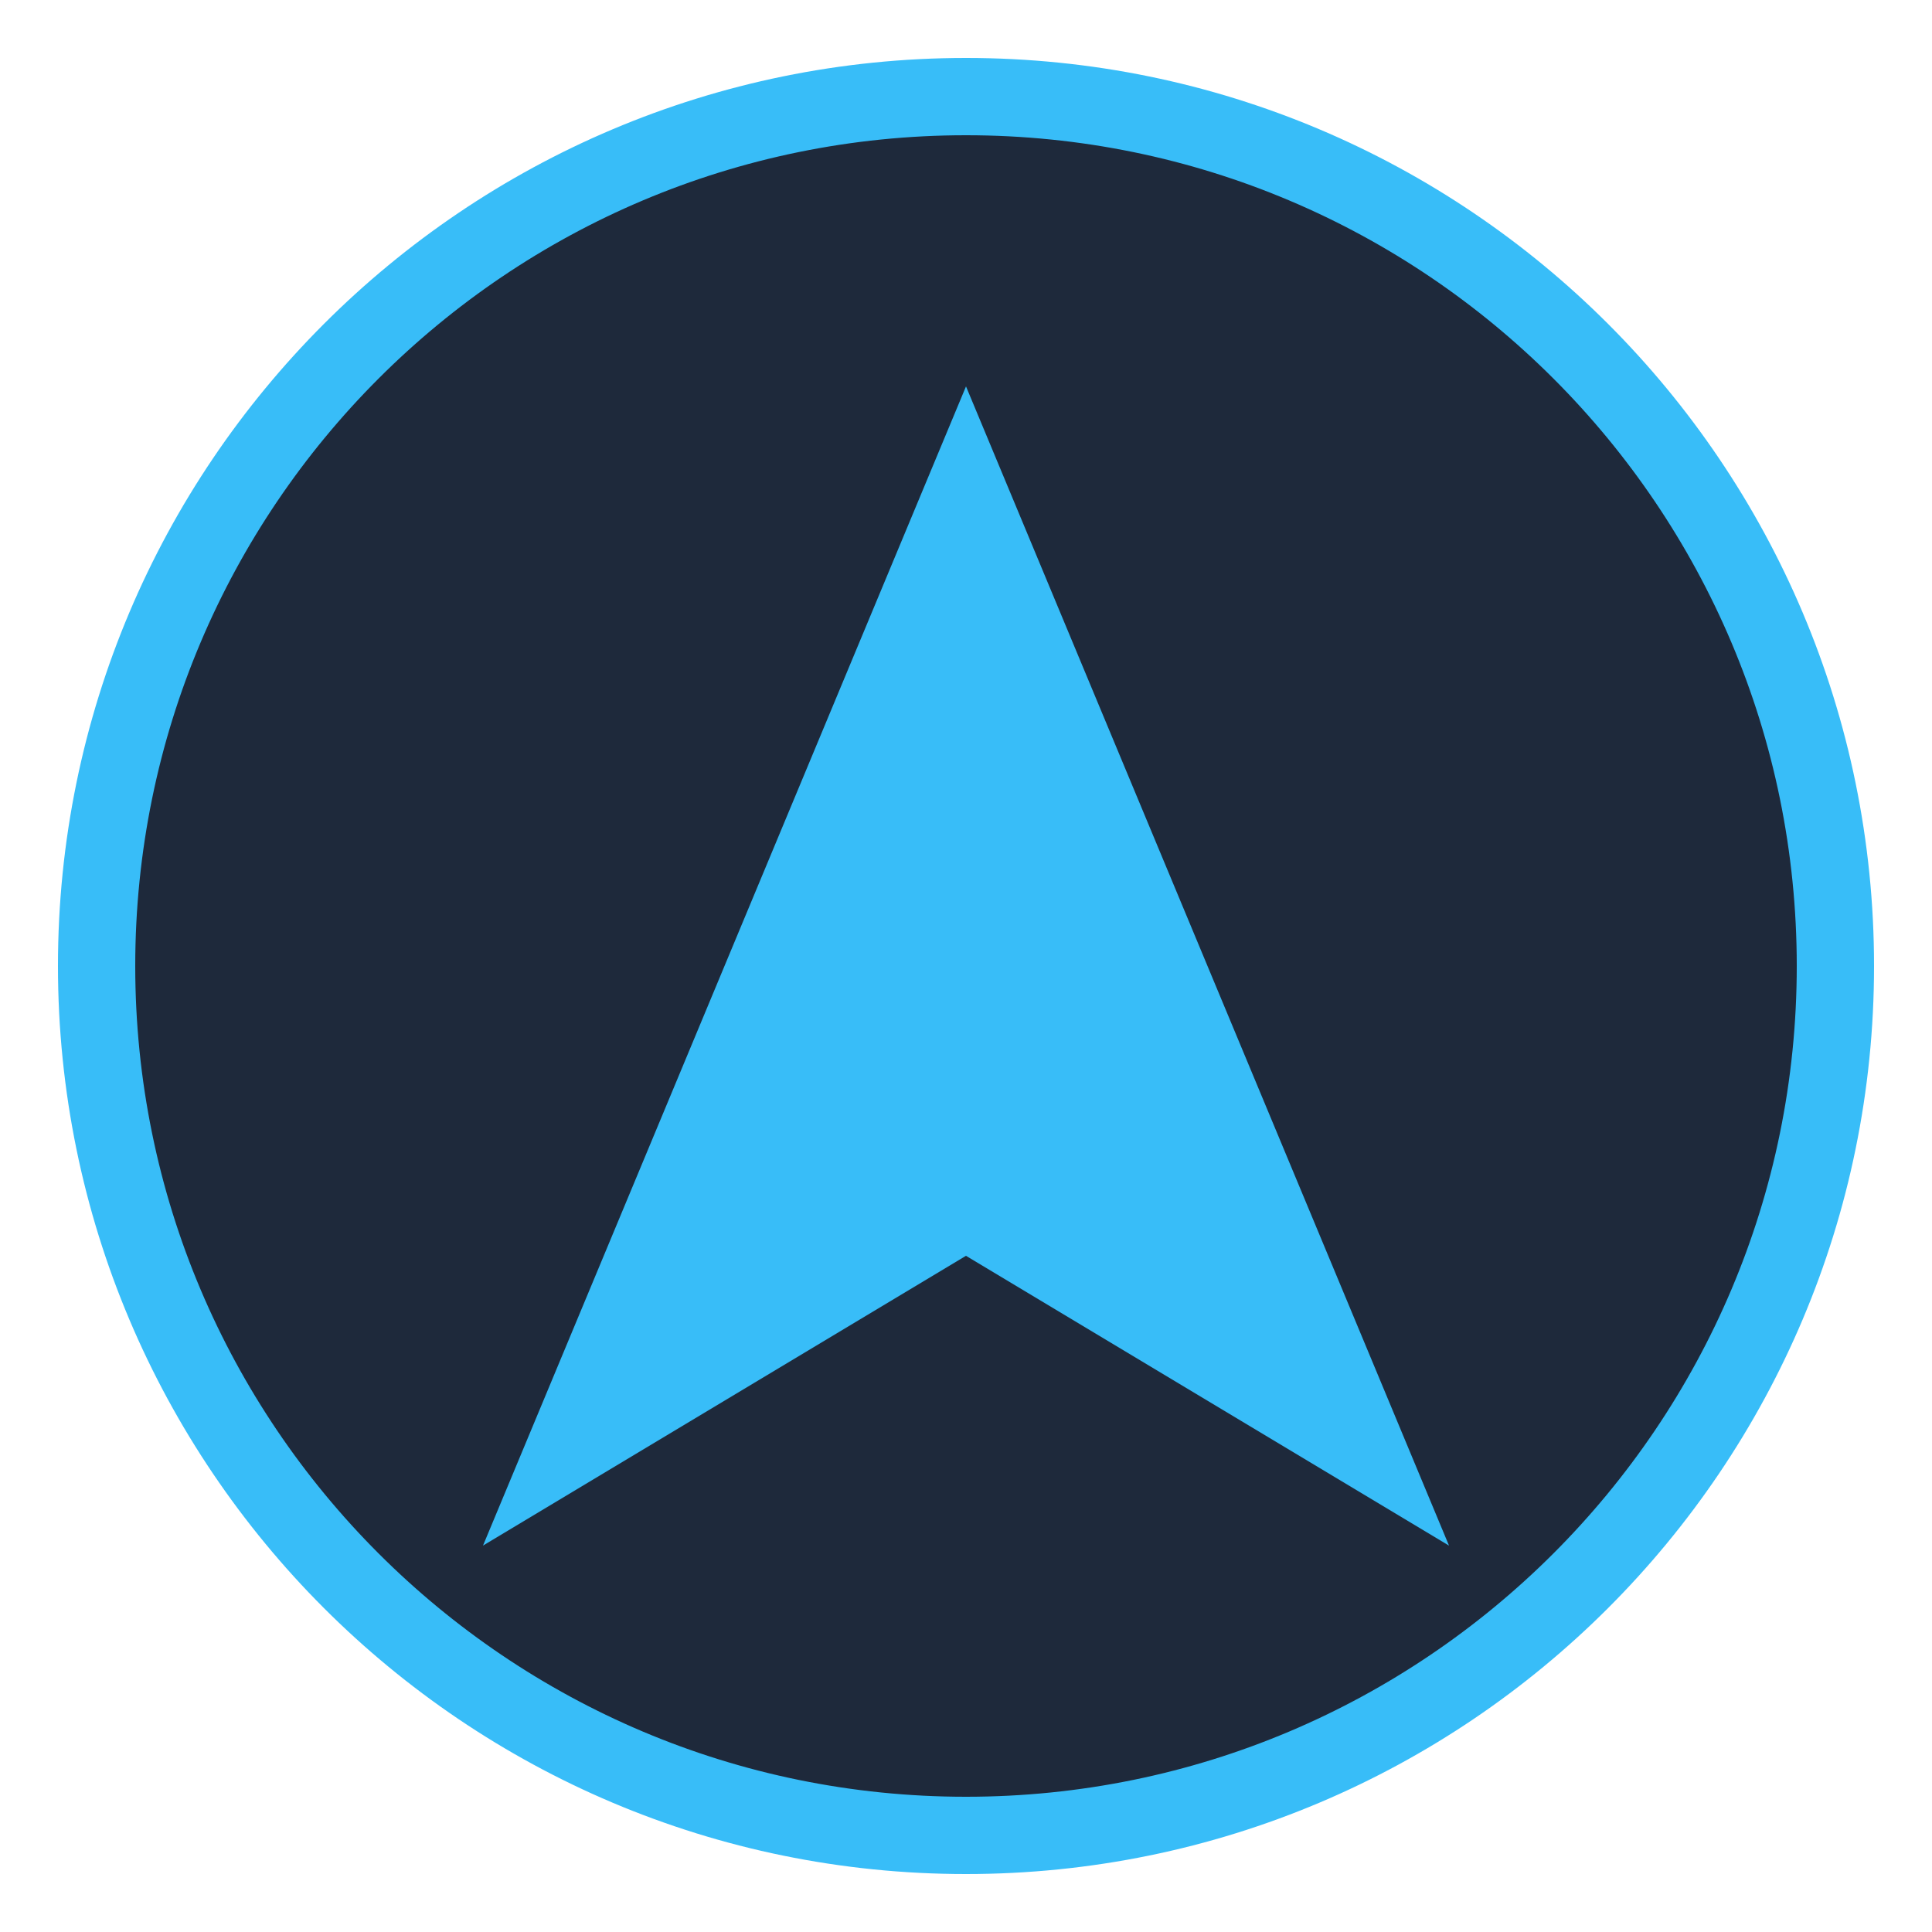
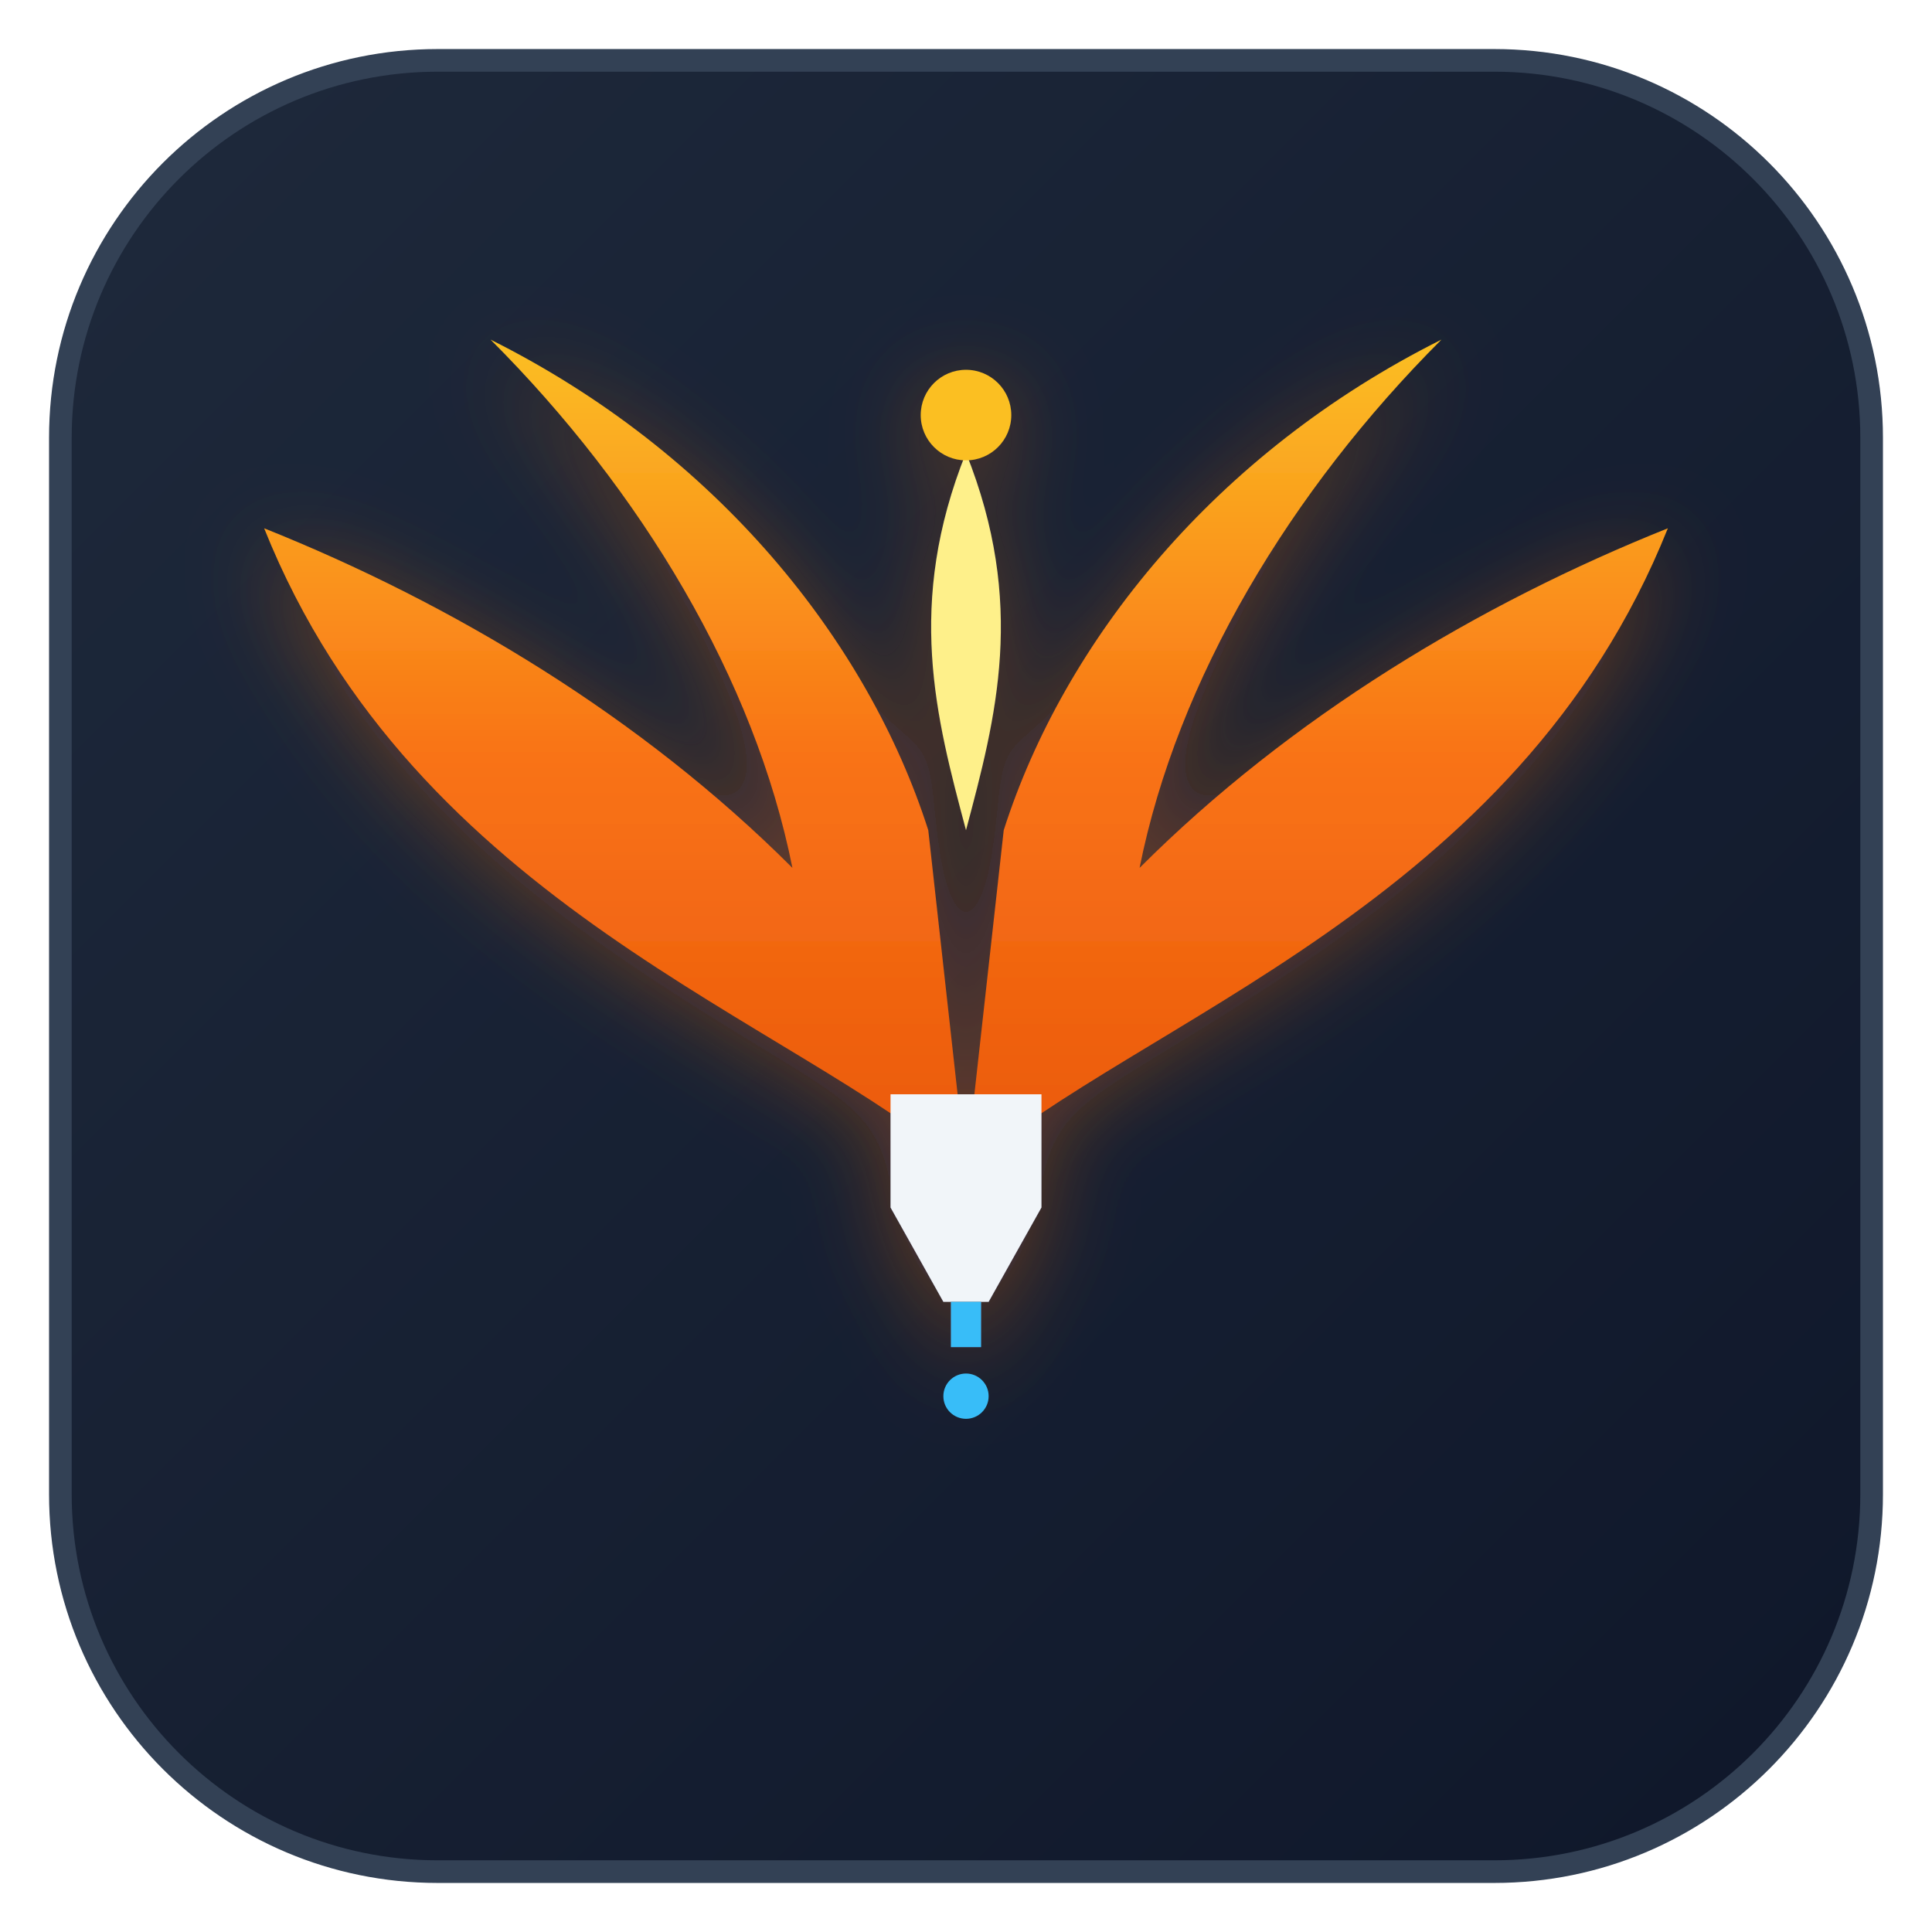
- <svg xmlns="http://www.w3.org/2000/svg" viewBox="0 0 100 100" fill="none">
-   <circle cx="50" cy="50" r="45" fill="#1e293b" stroke="#38bdf8" stroke-width="4" />
-   <path d="M50 20 L75 80 L50 65 L25 80 Z" fill="#38bdf8" />
+ <svg xmlns="http://www.w3.org/2000/svg" viewBox="0 0 512 512" width="100%" height="100%">
+   <defs>
+     <linearGradient id="bgGrad" x1="0%" y1="0%" x2="100%" y2="100%">
+       <stop offset="0%" stop-color="#1e293b" />
+       <stop offset="100%" stop-color="#0f172a" />
+     </linearGradient>
+     <linearGradient id="phoenixGrad" x1="0%" y1="100%" x2="0%" y2="0%">
+       <stop offset="0%" stop-color="#ea580c" />
+       <stop offset="50%" stop-color="#f97316" />
+       <stop offset="100%" stop-color="#fbbf24" />
+     </linearGradient>
+     <linearGradient id="techGrad" x1="0%" y1="0%" x2="100%" y2="0%">
+       <stop offset="0%" stop-color="#0284c7" />
+       <stop offset="50%" stop-color="#38bdf8" />
+       <stop offset="100%" stop-color="#818cf8" />
+     </linearGradient>
+     <filter id="glow" x="-20%" y="-20%" width="140%" height="140%">
+       <feDropShadow dx="0" dy="4" stdDeviation="12" flood-color="#f97316" flood-opacity="0.35" />
+     </filter>
+   </defs>
+   <rect x="16" y="16" width="480" height="480" rx="100" fill="url(#bgGrad)" stroke="#334155" stroke-width="6" />
+   <g filter="url(#glow)">
+     <path d="M 256 310 C 210 270 110 240 70 140 C 120 160 170 190 210 230 C 200 180 170 130 130 90 C 190 120 230 170 246 220 Z" fill="url(#phoenixGrad)" />
+     <path d="M 256 310 C 302 270 402 240 442 140 C 392 160 342 190 302 230 C 312 180 342 130 382 90 C 322 120 282 170 266 220 Z" fill="url(#phoenixGrad)" />
+     <path d="M 256 120 C 240 160 248 190 256 220 C 264 190 272 160 256 120 Z" fill="#fef08a" />
+     <circle cx="256" cy="110" r="12" fill="#fbbf24" />
+     <path d="M 236 290 L 276 290 L 276 320 L 262 345 L 250 345 L 236 320 Z" fill="#f1f5f9" />
+     <rect x="252" y="345" width="8" height="12" fill="#38bdf8" />
+   </g>
+   <g stroke="url(#techGrad)" stroke-linecap="round">
+     <line x1="120" y1="410" x2="392" y2="410" stroke-width="12" opacity="0.4" />
+     <line x1="140" y1="390" x2="372" y2="390" stroke-width="10" opacity="0.7" />
+     <line x1="170" y1="370" x2="230" y2="370" stroke-width="8" />
+     <line x1="282" y1="370" x2="342" y2="370" stroke-width="8" />
+   </g>
+   <circle cx="256" cy="370" r="6" fill="#38bdf8" />
</svg>
